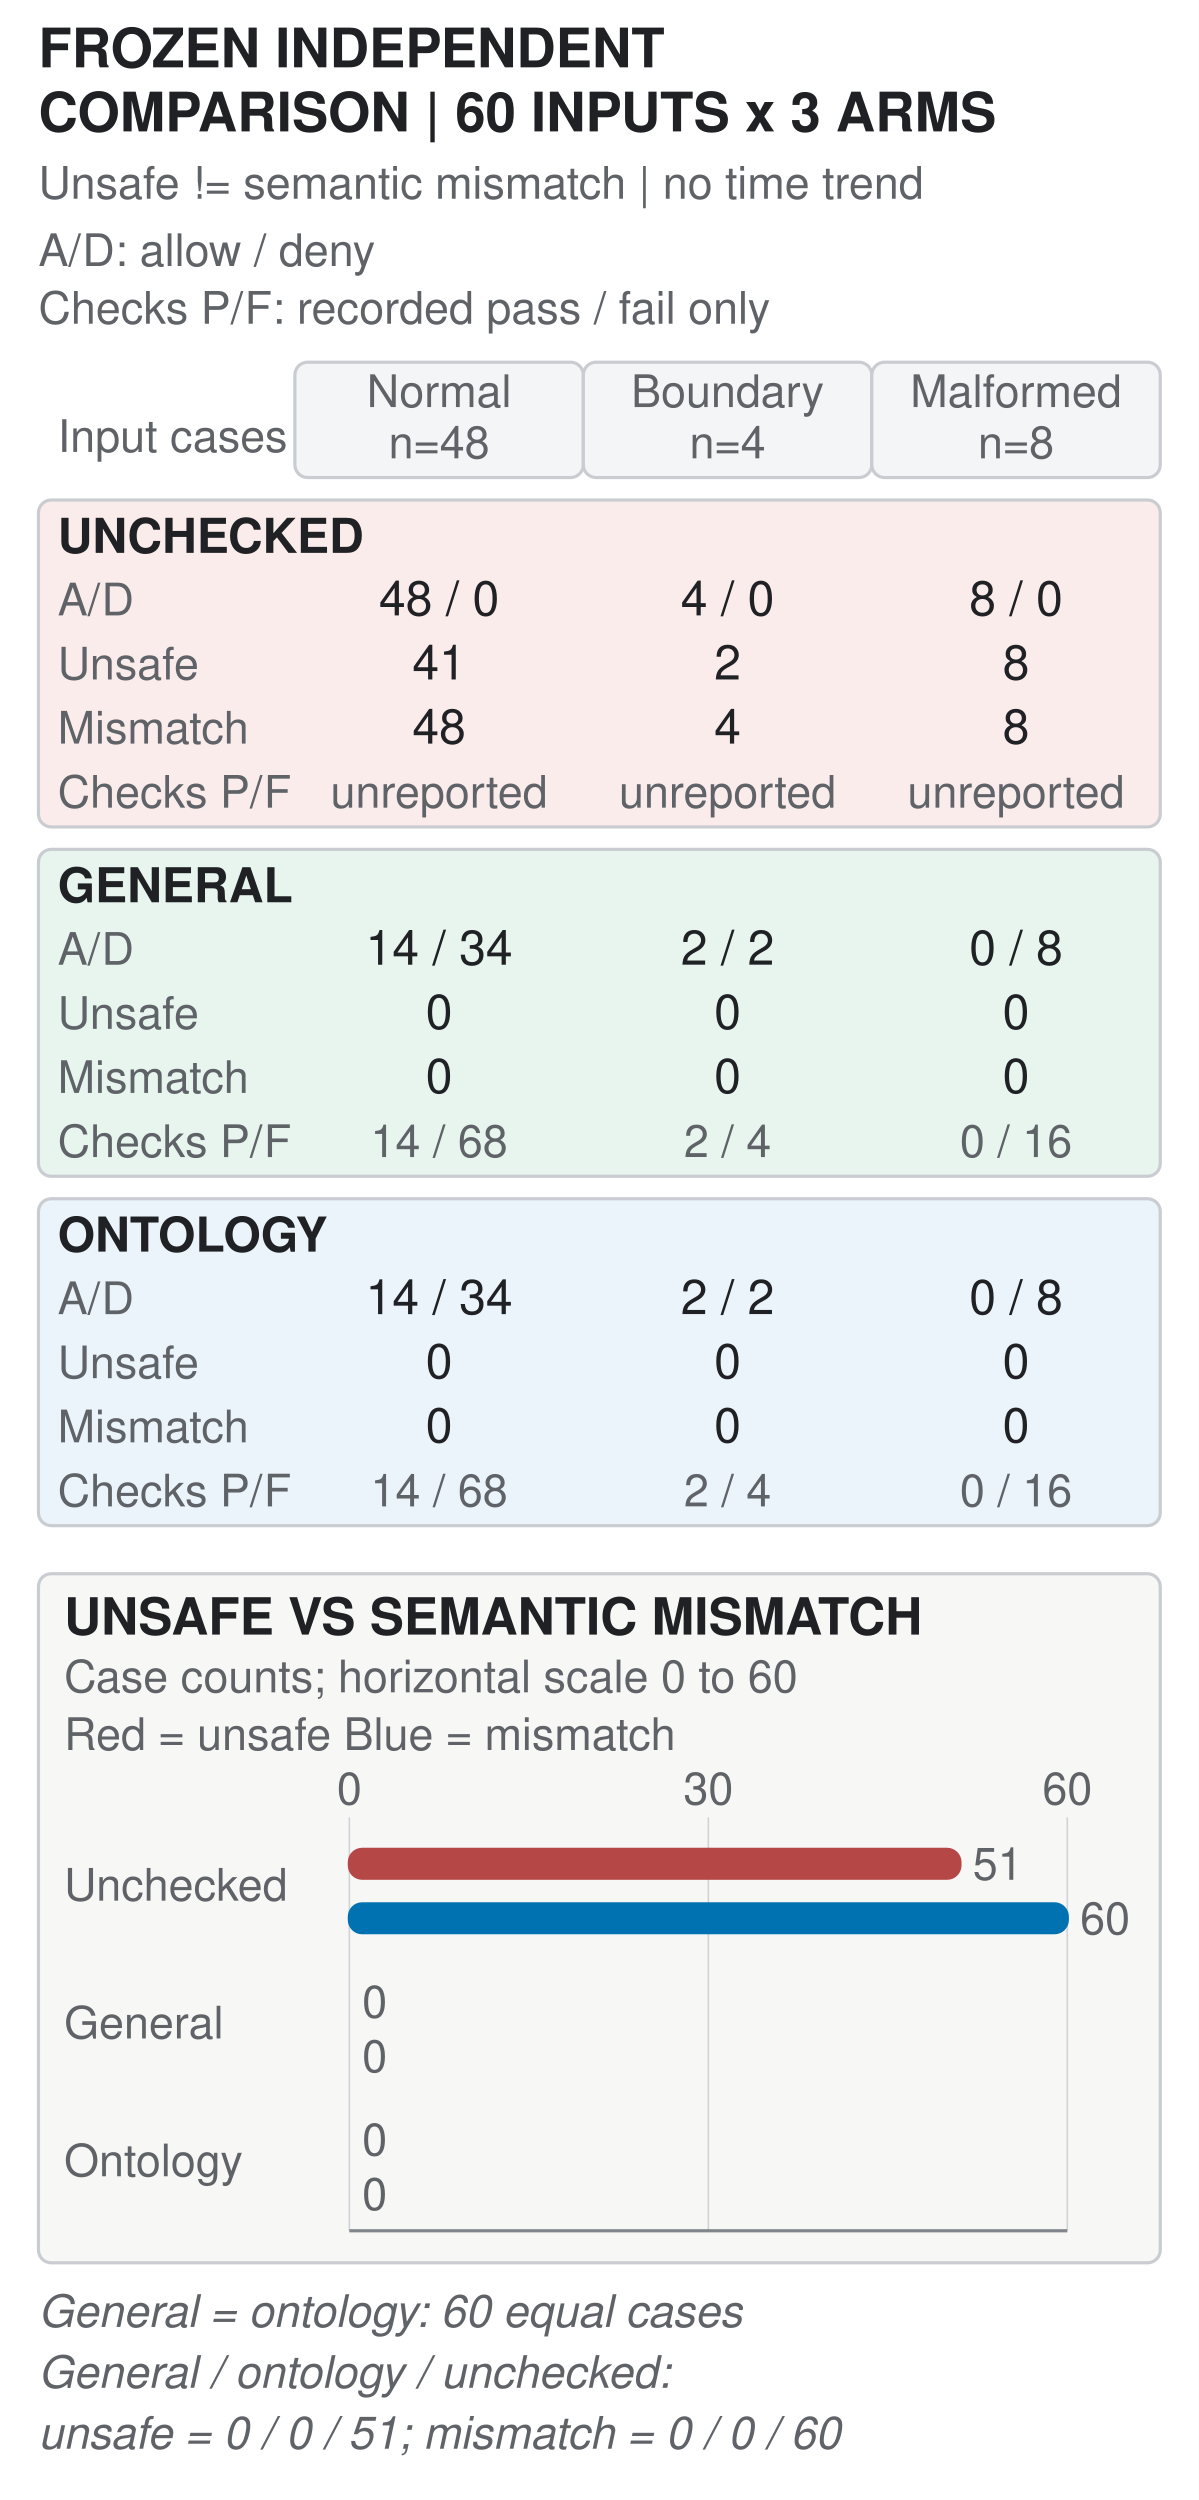
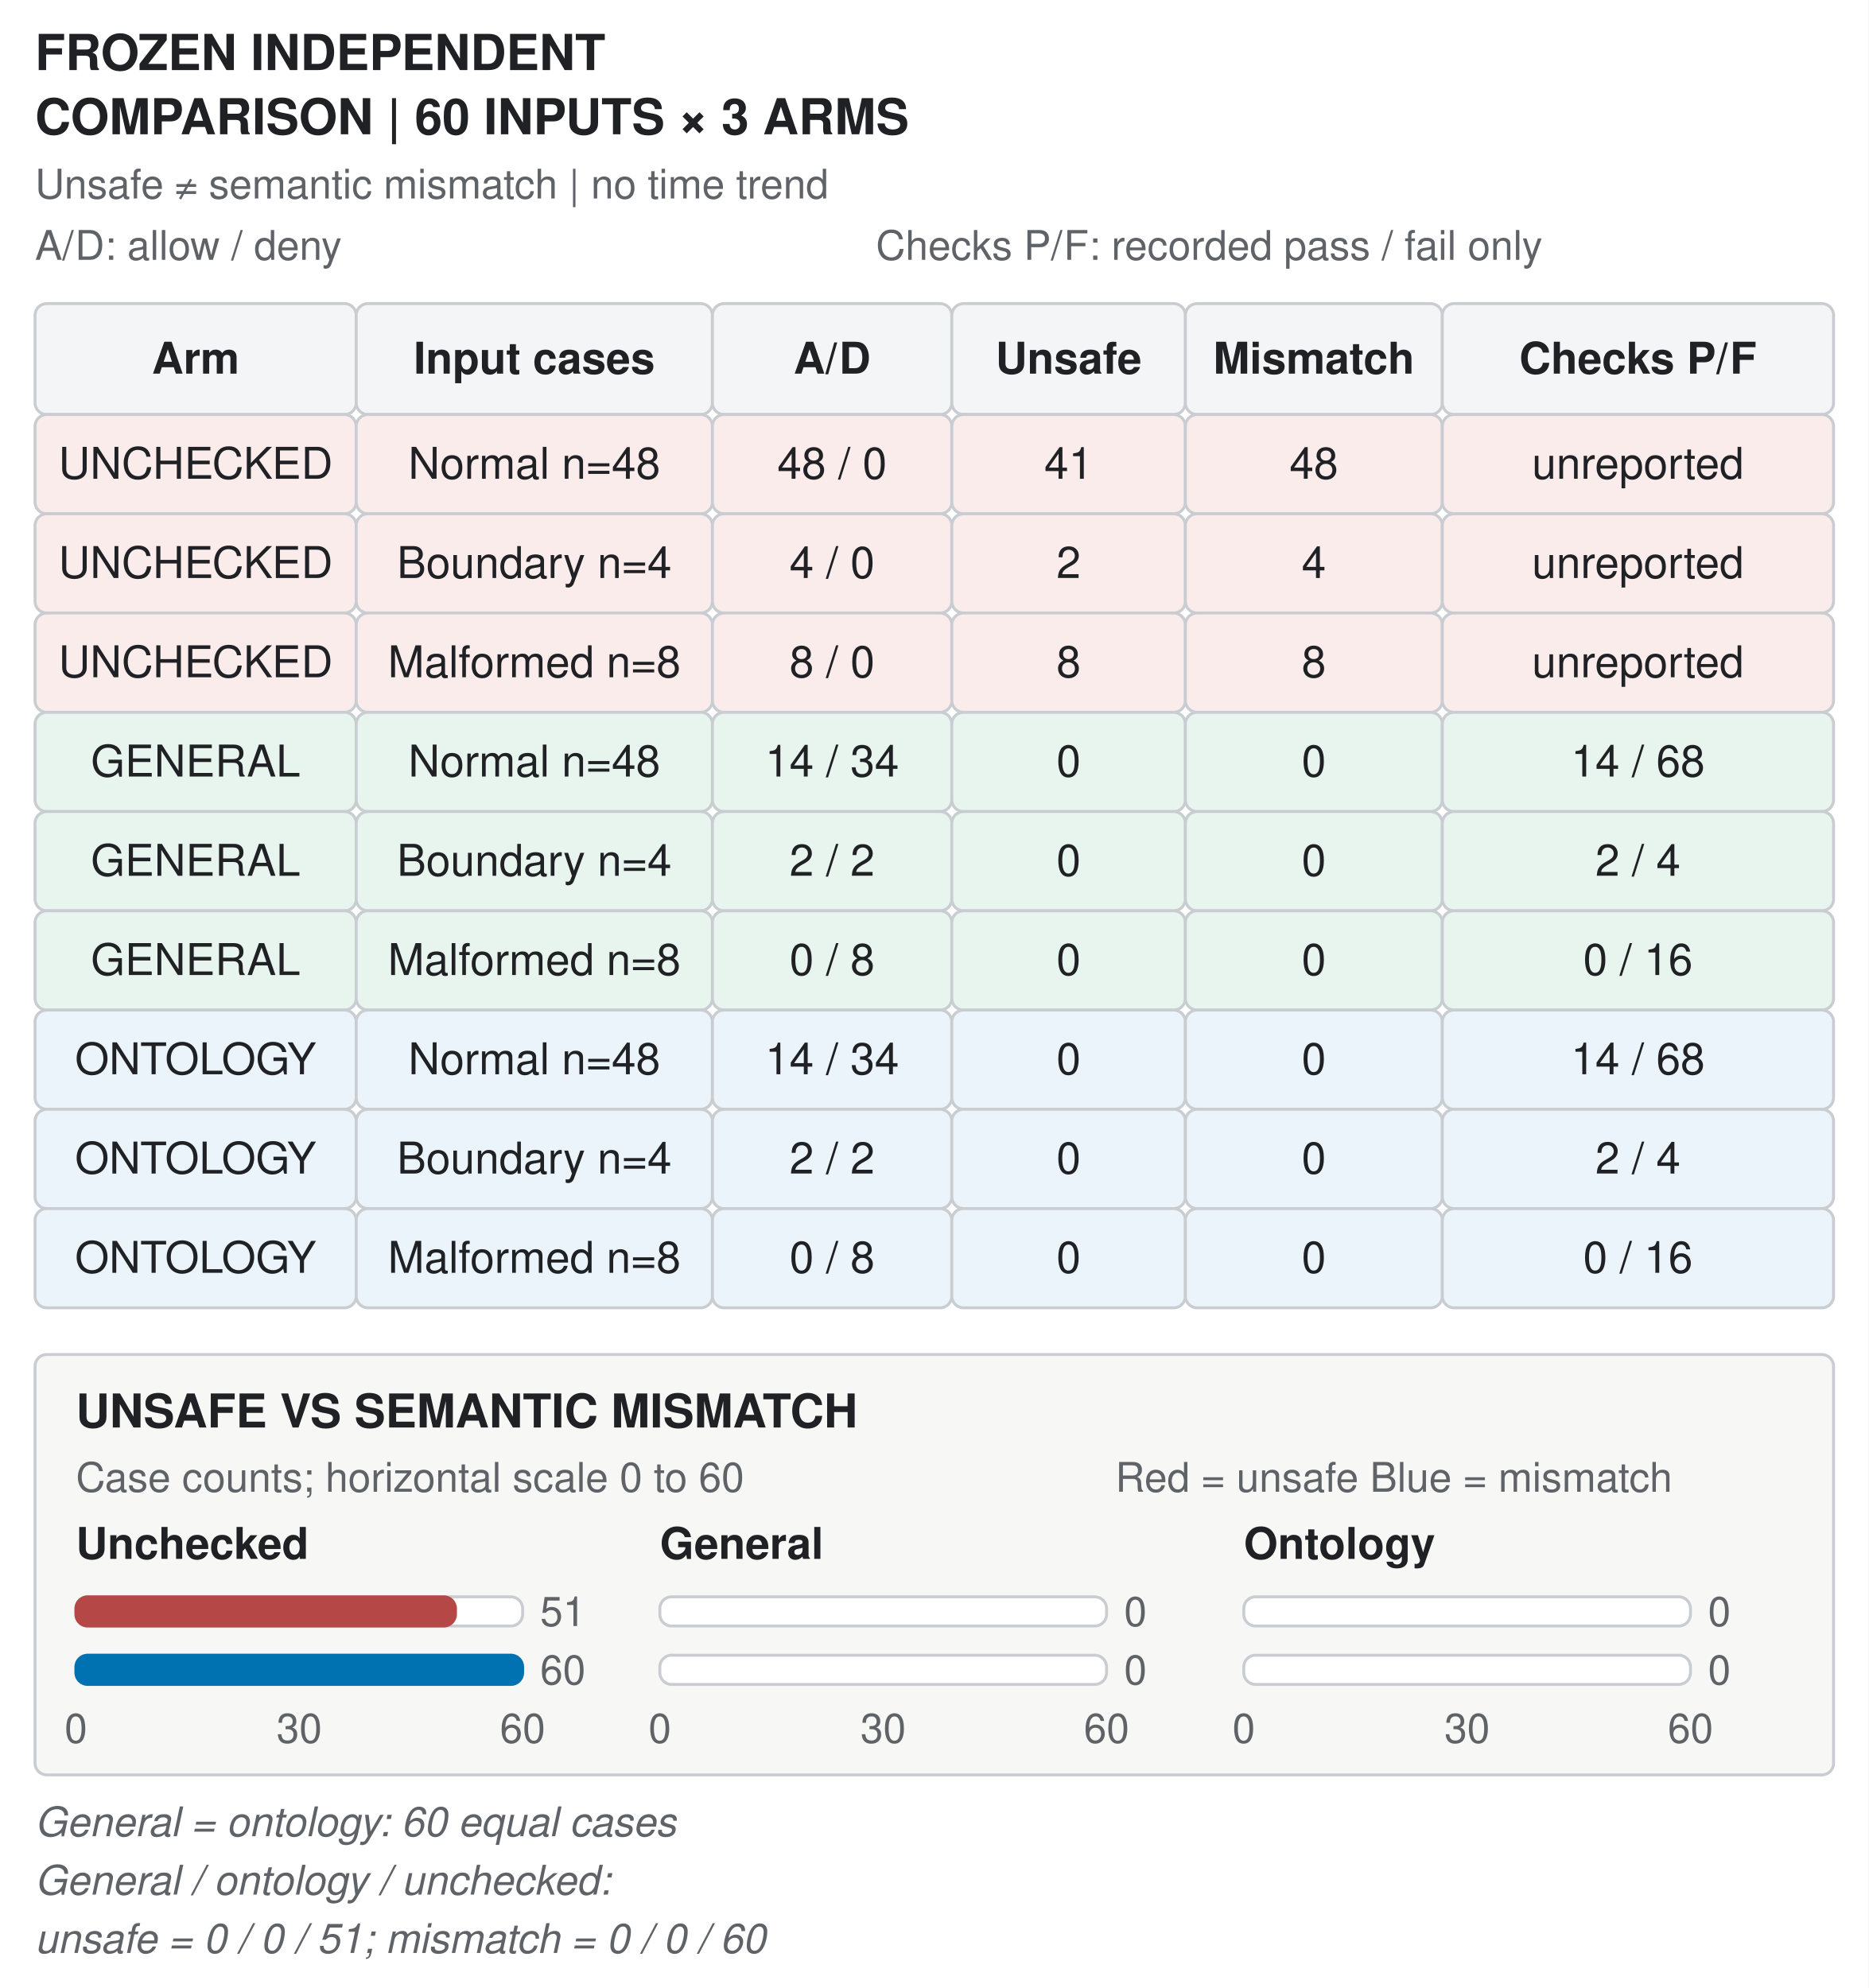
- <svg xmlns="http://www.w3.org/2000/svg" width="748" height="1560" viewBox="0 0 748 1560" role="img" aria-labelledby="svg-title svg-desc" data-paper-label="fig:signal-comparison">
+ <svg xmlns="http://www.w3.org/2000/svg" width="1280" height="1362" viewBox="0 0 1280 1362" role="img" aria-labelledby="svg-title svg-desc" data-paper-label="fig:signal-comparison">
  <style>text{font-family:Helvetica,Arial,sans-serif;fill:#202124}.title{font-size:34px;font-weight:700}.subtitle{font-size:28px;fill:#5F6368}.head{font-size:32px;font-weight:700}.body{font-size:30px}.small{font-size:28px;fill:#5F6368}.label{font-size:30px;font-weight:700}.cell{font-size:30px}.note{font-size:28px;font-style:italic;fill:#5F6368}</style>
  <defs>
    <marker id="arrow-blue" markerWidth="8" markerHeight="8" refX="7" refY="3" orient="auto">
      <path d="M0,0 L0,6 L7,3 z" fill="#0072B2" />
    </marker>
  </defs>
-   <rect width="748" height="1560" fill="#FFFFFF" />
-   <text x="24" y="42" class="title" text-anchor="start">FROZEN INDEPENDENT</text>
-   <text x="24" y="82" class="title" text-anchor="start">COMPARISON | 60 INPUTS x 3 ARMS</text>
-   <text x="24" y="124" class="subtitle" text-anchor="start">Unsafe != semantic mismatch | no time trend</text>
-   <text x="24" y="166" class="small" text-anchor="start">A/D: allow / deny</text>
-   <text x="24" y="202" class="small" text-anchor="start">Checks P/F: recorded pass / fail only</text>
-   <text x="36" y="282" class="small" text-anchor="start">Input cases</text>
-   <rect x="184" y="226" width="180" height="72" rx="8" fill="#F4F5F6" stroke="#C9CDD1" stroke-width="2" />
-   <text x="274.0" y="254" class="small" text-anchor="middle">Normal</text>
-   <text x="274.0" y="286" class="small" text-anchor="middle">n=48</text>
-   <rect x="364" y="226" width="180" height="72" rx="8" fill="#F4F5F6" stroke="#C9CDD1" stroke-width="2" />
-   <text x="454.0" y="254" class="small" text-anchor="middle">Boundary</text>
-   <text x="454.0" y="286" class="small" text-anchor="middle">n=4</text>
-   <rect x="544" y="226" width="180" height="72" rx="8" fill="#F4F5F6" stroke="#C9CDD1" stroke-width="2" />
-   <text x="634.0" y="254" class="small" text-anchor="middle">Malformed</text>
-   <text x="634.0" y="286" class="small" text-anchor="middle">n=8</text>
-   <rect x="24" y="312" width="700" height="204" rx="8" fill="#FBECEC" stroke="#C9CDD1" stroke-width="2" />
-   <text x="36" y="345" class="label" text-anchor="start">UNCHECKED</text>
-   <text x="36" y="384" class="small" text-anchor="start">A/D</text>
-   <text x="36" y="424" class="small" text-anchor="start">Unsafe</text>
-   <text x="36" y="464" class="small" text-anchor="start">Mismatch</text>
-   <text x="36" y="504" class="small" text-anchor="start">Checks P/F</text>
-   <text x="274.0" y="384" class="cell" text-anchor="middle">48 / 0</text>
-   <text x="274.0" y="424" class="cell" text-anchor="middle">41</text>
-   <text x="274.0" y="464" class="cell" text-anchor="middle">48</text>
-   <text x="274.0" y="504" class="small" text-anchor="middle">unreported</text>
-   <text x="454.0" y="384" class="cell" text-anchor="middle">4 / 0</text>
-   <text x="454.0" y="424" class="cell" text-anchor="middle">2</text>
-   <text x="454.0" y="464" class="cell" text-anchor="middle">4</text>
-   <text x="454.0" y="504" class="small" text-anchor="middle">unreported</text>
-   <text x="634.0" y="384" class="cell" text-anchor="middle">8 / 0</text>
-   <text x="634.0" y="424" class="cell" text-anchor="middle">8</text>
-   <text x="634.0" y="464" class="cell" text-anchor="middle">8</text>
-   <text x="634.0" y="504" class="small" text-anchor="middle">unreported</text>
-   <rect x="24" y="530" width="700" height="204" rx="8" fill="#E8F5EF" stroke="#C9CDD1" stroke-width="2" />
-   <text x="36" y="563" class="label" text-anchor="start">GENERAL</text>
-   <text x="36" y="602" class="small" text-anchor="start">A/D</text>
-   <text x="36" y="642" class="small" text-anchor="start">Unsafe</text>
-   <text x="36" y="682" class="small" text-anchor="start">Mismatch</text>
-   <text x="36" y="722" class="small" text-anchor="start">Checks P/F</text>
-   <text x="274.0" y="602" class="cell" text-anchor="middle">14 / 34</text>
-   <text x="274.0" y="642" class="cell" text-anchor="middle">0</text>
-   <text x="274.0" y="682" class="cell" text-anchor="middle">0</text>
-   <text x="274.0" y="722" class="small" text-anchor="middle">14 / 68</text>
-   <text x="454.0" y="602" class="cell" text-anchor="middle">2 / 2</text>
-   <text x="454.0" y="642" class="cell" text-anchor="middle">0</text>
-   <text x="454.0" y="682" class="cell" text-anchor="middle">0</text>
-   <text x="454.0" y="722" class="small" text-anchor="middle">2 / 4</text>
-   <text x="634.0" y="602" class="cell" text-anchor="middle">0 / 8</text>
-   <text x="634.0" y="642" class="cell" text-anchor="middle">0</text>
-   <text x="634.0" y="682" class="cell" text-anchor="middle">0</text>
-   <text x="634.0" y="722" class="small" text-anchor="middle">0 / 16</text>
-   <rect x="24" y="748" width="700" height="204" rx="8" fill="#EAF4FA" stroke="#C9CDD1" stroke-width="2" />
-   <text x="36" y="781" class="label" text-anchor="start">ONTOLOGY</text>
-   <text x="36" y="820" class="small" text-anchor="start">A/D</text>
-   <text x="36" y="860" class="small" text-anchor="start">Unsafe</text>
-   <text x="36" y="900" class="small" text-anchor="start">Mismatch</text>
-   <text x="36" y="940" class="small" text-anchor="start">Checks P/F</text>
-   <text x="274.0" y="820" class="cell" text-anchor="middle">14 / 34</text>
-   <text x="274.0" y="860" class="cell" text-anchor="middle">0</text>
-   <text x="274.0" y="900" class="cell" text-anchor="middle">0</text>
-   <text x="274.0" y="940" class="small" text-anchor="middle">14 / 68</text>
-   <text x="454.0" y="820" class="cell" text-anchor="middle">2 / 2</text>
-   <text x="454.0" y="860" class="cell" text-anchor="middle">0</text>
-   <text x="454.0" y="900" class="cell" text-anchor="middle">0</text>
-   <text x="454.0" y="940" class="small" text-anchor="middle">2 / 4</text>
-   <text x="634.0" y="820" class="cell" text-anchor="middle">0 / 8</text>
-   <text x="634.0" y="860" class="cell" text-anchor="middle">0</text>
-   <text x="634.0" y="900" class="cell" text-anchor="middle">0</text>
-   <text x="634.0" y="940" class="small" text-anchor="middle">0 / 16</text>
-   <rect x="24" y="982" width="700" height="430" rx="8" fill="#F7F7F5" stroke="#C9CDD1" stroke-width="2" />
-   <text x="40" y="1020" class="head" text-anchor="start">UNSAFE VS SEMANTIC MISMATCH</text>
-   <text x="40" y="1056" class="small" text-anchor="start">Case counts; horizontal scale 0 to 60</text>
-   <text x="40" y="1092" class="small" text-anchor="start">Red = unsafe   Blue = mismatch</text>
-   <path class="connector grid-line" d="M218.0,1134 L218.0,1392" fill="none" stroke="#D0D3D6" stroke-width="1" />
-   <text x="218" y="1126" class="small" text-anchor="middle">0</text>
-   <path class="connector grid-line" d="M442.0,1134 L442.0,1392" fill="none" stroke="#D0D3D6" stroke-width="1" />
-   <text x="442" y="1126" class="small" text-anchor="middle">30</text>
-   <path class="connector grid-line" d="M666.0,1134 L666.0,1392" fill="none" stroke="#D0D3D6" stroke-width="1" />
-   <text x="666" y="1126" class="small" text-anchor="middle">60</text>
-   <text x="40" y="1186" class="small" text-anchor="start">Unchecked</text>
-   <rect x="218" y="1154" width="381" height="18" rx="8" fill="#B54747" stroke="#B54747" stroke-width="2" />
-   <text x="607" y="1173" class="small" text-anchor="start">51</text>
-   <rect x="218" y="1188" width="448" height="18" rx="8" fill="#0072B2" stroke="#0072B2" stroke-width="2" />
-   <text x="674" y="1207" class="small" text-anchor="start">60</text>
-   <text x="40" y="1272" class="small" text-anchor="start">General</text>
-   <text x="226" y="1259" class="small" text-anchor="start">0</text>
-   <text x="226" y="1293" class="small" text-anchor="start">0</text>
-   <text x="40" y="1358" class="small" text-anchor="start">Ontology</text>
-   <text x="226" y="1345" class="small" text-anchor="start">0</text>
-   <text x="226" y="1379" class="small" text-anchor="start">0</text>
-   <path class="connector" d="M218,1392 L666,1392" fill="none" stroke="#80868B" stroke-width="2" />
-   <text x="24" y="1452" class="note" text-anchor="start">General = ontology: 60 equal cases</text>
-   <text x="24" y="1490" class="note" text-anchor="start">General / ontology / unchecked:</text>
-   <text x="24" y="1528" class="note" text-anchor="start">unsafe = 0 / 0 / 51; mismatch = 0 / 0 / 60</text>
+   <rect width="1280" height="1362" fill="#FFFFFF" />
+   <text x="24" y="48" class="title" text-anchor="start">FROZEN INDEPENDENT</text>
+   <text x="24" y="92" class="title" text-anchor="start">COMPARISON | 60 INPUTS × 3 ARMS</text>
+   <text x="24" y="136" class="subtitle" text-anchor="start">Unsafe ≠ semantic mismatch | no time trend</text>
+   <text x="24" y="178" class="small" text-anchor="start">A/D: allow / deny</text>
+   <text x="600" y="178" class="small" text-anchor="start">Checks P/F: recorded pass / fail only</text>
+   <rect x="24" y="208" width="220" height="76" rx="8" fill="#F4F5F6" stroke="#C9CDD1" stroke-width="2" />
+   <text x="134.0" y="256" class="label" text-anchor="middle">Arm</text>
+   <rect x="244" y="208" width="244" height="76" rx="8" fill="#F4F5F6" stroke="#C9CDD1" stroke-width="2" />
+   <text x="366.0" y="256" class="label" text-anchor="middle">Input cases</text>
+   <rect x="488" y="208" width="164" height="76" rx="8" fill="#F4F5F6" stroke="#C9CDD1" stroke-width="2" />
+   <text x="570.0" y="256" class="label" text-anchor="middle">A/D</text>
+   <rect x="652" y="208" width="160" height="76" rx="8" fill="#F4F5F6" stroke="#C9CDD1" stroke-width="2" />
+   <text x="732.0" y="256" class="label" text-anchor="middle">Unsafe</text>
+   <rect x="812" y="208" width="176" height="76" rx="8" fill="#F4F5F6" stroke="#C9CDD1" stroke-width="2" />
+   <text x="900.0" y="256" class="label" text-anchor="middle">Mismatch</text>
+   <rect x="988" y="208" width="268" height="76" rx="8" fill="#F4F5F6" stroke="#C9CDD1" stroke-width="2" />
+   <text x="1122.0" y="256" class="label" text-anchor="middle">Checks P/F</text>
+   <rect x="24" y="284" width="220" height="68" rx="8" fill="#FBECEC" stroke="#C9CDD1" stroke-width="2" />
+   <text x="134.0" y="328" class="cell" text-anchor="middle">UNCHECKED</text>
+   <rect x="244" y="284" width="244" height="68" rx="8" fill="#FBECEC" stroke="#C9CDD1" stroke-width="2" />
+   <text x="366.0" y="328" class="cell" text-anchor="middle">Normal  n=48</text>
+   <rect x="488" y="284" width="164" height="68" rx="8" fill="#FBECEC" stroke="#C9CDD1" stroke-width="2" />
+   <text x="570.0" y="328" class="cell" text-anchor="middle">48 / 0</text>
+   <rect x="652" y="284" width="160" height="68" rx="8" fill="#FBECEC" stroke="#C9CDD1" stroke-width="2" />
+   <text x="732.0" y="328" class="cell" text-anchor="middle">41</text>
+   <rect x="812" y="284" width="176" height="68" rx="8" fill="#FBECEC" stroke="#C9CDD1" stroke-width="2" />
+   <text x="900.0" y="328" class="cell" text-anchor="middle">48</text>
+   <rect x="988" y="284" width="268" height="68" rx="8" fill="#FBECEC" stroke="#C9CDD1" stroke-width="2" />
+   <text x="1122.0" y="328" class="cell" text-anchor="middle">unreported</text>
+   <rect x="24" y="352" width="220" height="68" rx="8" fill="#FBECEC" stroke="#C9CDD1" stroke-width="2" />
+   <text x="134.0" y="396" class="cell" text-anchor="middle">UNCHECKED</text>
+   <rect x="244" y="352" width="244" height="68" rx="8" fill="#FBECEC" stroke="#C9CDD1" stroke-width="2" />
+   <text x="366.0" y="396" class="cell" text-anchor="middle">Boundary  n=4</text>
+   <rect x="488" y="352" width="164" height="68" rx="8" fill="#FBECEC" stroke="#C9CDD1" stroke-width="2" />
+   <text x="570.0" y="396" class="cell" text-anchor="middle">4 / 0</text>
+   <rect x="652" y="352" width="160" height="68" rx="8" fill="#FBECEC" stroke="#C9CDD1" stroke-width="2" />
+   <text x="732.0" y="396" class="cell" text-anchor="middle">2</text>
+   <rect x="812" y="352" width="176" height="68" rx="8" fill="#FBECEC" stroke="#C9CDD1" stroke-width="2" />
+   <text x="900.0" y="396" class="cell" text-anchor="middle">4</text>
+   <rect x="988" y="352" width="268" height="68" rx="8" fill="#FBECEC" stroke="#C9CDD1" stroke-width="2" />
+   <text x="1122.0" y="396" class="cell" text-anchor="middle">unreported</text>
+   <rect x="24" y="420" width="220" height="68" rx="8" fill="#FBECEC" stroke="#C9CDD1" stroke-width="2" />
+   <text x="134.0" y="464" class="cell" text-anchor="middle">UNCHECKED</text>
+   <rect x="244" y="420" width="244" height="68" rx="8" fill="#FBECEC" stroke="#C9CDD1" stroke-width="2" />
+   <text x="366.0" y="464" class="cell" text-anchor="middle">Malformed  n=8</text>
+   <rect x="488" y="420" width="164" height="68" rx="8" fill="#FBECEC" stroke="#C9CDD1" stroke-width="2" />
+   <text x="570.0" y="464" class="cell" text-anchor="middle">8 / 0</text>
+   <rect x="652" y="420" width="160" height="68" rx="8" fill="#FBECEC" stroke="#C9CDD1" stroke-width="2" />
+   <text x="732.0" y="464" class="cell" text-anchor="middle">8</text>
+   <rect x="812" y="420" width="176" height="68" rx="8" fill="#FBECEC" stroke="#C9CDD1" stroke-width="2" />
+   <text x="900.0" y="464" class="cell" text-anchor="middle">8</text>
+   <rect x="988" y="420" width="268" height="68" rx="8" fill="#FBECEC" stroke="#C9CDD1" stroke-width="2" />
+   <text x="1122.0" y="464" class="cell" text-anchor="middle">unreported</text>
+   <rect x="24" y="488" width="220" height="68" rx="8" fill="#E8F5EF" stroke="#C9CDD1" stroke-width="2" />
+   <text x="134.0" y="532" class="cell" text-anchor="middle">GENERAL</text>
+   <rect x="244" y="488" width="244" height="68" rx="8" fill="#E8F5EF" stroke="#C9CDD1" stroke-width="2" />
+   <text x="366.0" y="532" class="cell" text-anchor="middle">Normal  n=48</text>
+   <rect x="488" y="488" width="164" height="68" rx="8" fill="#E8F5EF" stroke="#C9CDD1" stroke-width="2" />
+   <text x="570.0" y="532" class="cell" text-anchor="middle">14 / 34</text>
+   <rect x="652" y="488" width="160" height="68" rx="8" fill="#E8F5EF" stroke="#C9CDD1" stroke-width="2" />
+   <text x="732.0" y="532" class="cell" text-anchor="middle">0</text>
+   <rect x="812" y="488" width="176" height="68" rx="8" fill="#E8F5EF" stroke="#C9CDD1" stroke-width="2" />
+   <text x="900.0" y="532" class="cell" text-anchor="middle">0</text>
+   <rect x="988" y="488" width="268" height="68" rx="8" fill="#E8F5EF" stroke="#C9CDD1" stroke-width="2" />
+   <text x="1122.0" y="532" class="cell" text-anchor="middle">14 / 68</text>
+   <rect x="24" y="556" width="220" height="68" rx="8" fill="#E8F5EF" stroke="#C9CDD1" stroke-width="2" />
+   <text x="134.0" y="600" class="cell" text-anchor="middle">GENERAL</text>
+   <rect x="244" y="556" width="244" height="68" rx="8" fill="#E8F5EF" stroke="#C9CDD1" stroke-width="2" />
+   <text x="366.0" y="600" class="cell" text-anchor="middle">Boundary  n=4</text>
+   <rect x="488" y="556" width="164" height="68" rx="8" fill="#E8F5EF" stroke="#C9CDD1" stroke-width="2" />
+   <text x="570.0" y="600" class="cell" text-anchor="middle">2 / 2</text>
+   <rect x="652" y="556" width="160" height="68" rx="8" fill="#E8F5EF" stroke="#C9CDD1" stroke-width="2" />
+   <text x="732.0" y="600" class="cell" text-anchor="middle">0</text>
+   <rect x="812" y="556" width="176" height="68" rx="8" fill="#E8F5EF" stroke="#C9CDD1" stroke-width="2" />
+   <text x="900.0" y="600" class="cell" text-anchor="middle">0</text>
+   <rect x="988" y="556" width="268" height="68" rx="8" fill="#E8F5EF" stroke="#C9CDD1" stroke-width="2" />
+   <text x="1122.0" y="600" class="cell" text-anchor="middle">2 / 4</text>
+   <rect x="24" y="624" width="220" height="68" rx="8" fill="#E8F5EF" stroke="#C9CDD1" stroke-width="2" />
+   <text x="134.0" y="668" class="cell" text-anchor="middle">GENERAL</text>
+   <rect x="244" y="624" width="244" height="68" rx="8" fill="#E8F5EF" stroke="#C9CDD1" stroke-width="2" />
+   <text x="366.0" y="668" class="cell" text-anchor="middle">Malformed  n=8</text>
+   <rect x="488" y="624" width="164" height="68" rx="8" fill="#E8F5EF" stroke="#C9CDD1" stroke-width="2" />
+   <text x="570.0" y="668" class="cell" text-anchor="middle">0 / 8</text>
+   <rect x="652" y="624" width="160" height="68" rx="8" fill="#E8F5EF" stroke="#C9CDD1" stroke-width="2" />
+   <text x="732.0" y="668" class="cell" text-anchor="middle">0</text>
+   <rect x="812" y="624" width="176" height="68" rx="8" fill="#E8F5EF" stroke="#C9CDD1" stroke-width="2" />
+   <text x="900.0" y="668" class="cell" text-anchor="middle">0</text>
+   <rect x="988" y="624" width="268" height="68" rx="8" fill="#E8F5EF" stroke="#C9CDD1" stroke-width="2" />
+   <text x="1122.0" y="668" class="cell" text-anchor="middle">0 / 16</text>
+   <rect x="24" y="692" width="220" height="68" rx="8" fill="#EAF4FA" stroke="#C9CDD1" stroke-width="2" />
+   <text x="134.0" y="736" class="cell" text-anchor="middle">ONTOLOGY</text>
+   <rect x="244" y="692" width="244" height="68" rx="8" fill="#EAF4FA" stroke="#C9CDD1" stroke-width="2" />
+   <text x="366.0" y="736" class="cell" text-anchor="middle">Normal  n=48</text>
+   <rect x="488" y="692" width="164" height="68" rx="8" fill="#EAF4FA" stroke="#C9CDD1" stroke-width="2" />
+   <text x="570.0" y="736" class="cell" text-anchor="middle">14 / 34</text>
+   <rect x="652" y="692" width="160" height="68" rx="8" fill="#EAF4FA" stroke="#C9CDD1" stroke-width="2" />
+   <text x="732.0" y="736" class="cell" text-anchor="middle">0</text>
+   <rect x="812" y="692" width="176" height="68" rx="8" fill="#EAF4FA" stroke="#C9CDD1" stroke-width="2" />
+   <text x="900.0" y="736" class="cell" text-anchor="middle">0</text>
+   <rect x="988" y="692" width="268" height="68" rx="8" fill="#EAF4FA" stroke="#C9CDD1" stroke-width="2" />
+   <text x="1122.0" y="736" class="cell" text-anchor="middle">14 / 68</text>
+   <rect x="24" y="760" width="220" height="68" rx="8" fill="#EAF4FA" stroke="#C9CDD1" stroke-width="2" />
+   <text x="134.0" y="804" class="cell" text-anchor="middle">ONTOLOGY</text>
+   <rect x="244" y="760" width="244" height="68" rx="8" fill="#EAF4FA" stroke="#C9CDD1" stroke-width="2" />
+   <text x="366.0" y="804" class="cell" text-anchor="middle">Boundary  n=4</text>
+   <rect x="488" y="760" width="164" height="68" rx="8" fill="#EAF4FA" stroke="#C9CDD1" stroke-width="2" />
+   <text x="570.0" y="804" class="cell" text-anchor="middle">2 / 2</text>
+   <rect x="652" y="760" width="160" height="68" rx="8" fill="#EAF4FA" stroke="#C9CDD1" stroke-width="2" />
+   <text x="732.0" y="804" class="cell" text-anchor="middle">0</text>
+   <rect x="812" y="760" width="176" height="68" rx="8" fill="#EAF4FA" stroke="#C9CDD1" stroke-width="2" />
+   <text x="900.0" y="804" class="cell" text-anchor="middle">0</text>
+   <rect x="988" y="760" width="268" height="68" rx="8" fill="#EAF4FA" stroke="#C9CDD1" stroke-width="2" />
+   <text x="1122.0" y="804" class="cell" text-anchor="middle">2 / 4</text>
+   <rect x="24" y="828" width="220" height="68" rx="8" fill="#EAF4FA" stroke="#C9CDD1" stroke-width="2" />
+   <text x="134.0" y="872" class="cell" text-anchor="middle">ONTOLOGY</text>
+   <rect x="244" y="828" width="244" height="68" rx="8" fill="#EAF4FA" stroke="#C9CDD1" stroke-width="2" />
+   <text x="366.0" y="872" class="cell" text-anchor="middle">Malformed  n=8</text>
+   <rect x="488" y="828" width="164" height="68" rx="8" fill="#EAF4FA" stroke="#C9CDD1" stroke-width="2" />
+   <text x="570.0" y="872" class="cell" text-anchor="middle">0 / 8</text>
+   <rect x="652" y="828" width="160" height="68" rx="8" fill="#EAF4FA" stroke="#C9CDD1" stroke-width="2" />
+   <text x="732.0" y="872" class="cell" text-anchor="middle">0</text>
+   <rect x="812" y="828" width="176" height="68" rx="8" fill="#EAF4FA" stroke="#C9CDD1" stroke-width="2" />
+   <text x="900.0" y="872" class="cell" text-anchor="middle">0</text>
+   <rect x="988" y="828" width="268" height="68" rx="8" fill="#EAF4FA" stroke="#C9CDD1" stroke-width="2" />
+   <text x="1122.0" y="872" class="cell" text-anchor="middle">0 / 16</text>
+   <rect x="24" y="928" width="1232" height="288" rx="8" fill="#F7F7F5" stroke="#C9CDD1" stroke-width="2" />
+   <text x="52" y="978" class="head" text-anchor="start">UNSAFE VS SEMANTIC MISMATCH</text>
+   <text x="52" y="1022" class="small" text-anchor="start">Case counts; horizontal scale 0 to 60</text>
+   <text x="764" y="1022" class="small" text-anchor="start">Red = unsafe   Blue = mismatch</text>
+   <text x="52" y="1068" class="label" text-anchor="start">Unchecked</text>
+   <rect x="52" y="1094" width="306" height="20" rx="8" fill="#FFFFFF" stroke="#C9CDD1" stroke-width="2" />
+   <rect class="data-mark" x="52" y="1094" width="260" height="20" rx="8" fill="#B54747" stroke="#B54747" stroke-width="2" />
+   <text x="370" y="1114" class="small" text-anchor="start">51</text>
+   <rect x="52" y="1134" width="306" height="20" rx="8" fill="#FFFFFF" stroke="#C9CDD1" stroke-width="2" />
+   <rect class="data-mark" x="52" y="1134" width="306" height="20" rx="8" fill="#0072B2" stroke="#0072B2" stroke-width="2" />
+   <text x="370" y="1154" class="small" text-anchor="start">60</text>
+   <text x="52" y="1194" class="small" text-anchor="middle">0</text>
+   <text x="205" y="1194" class="small" text-anchor="middle">30</text>
+   <text x="358" y="1194" class="small" text-anchor="middle">60</text>
+   <text x="452" y="1068" class="label" text-anchor="start">General</text>
+   <rect x="452" y="1094" width="306" height="20" rx="8" fill="#FFFFFF" stroke="#C9CDD1" stroke-width="2" />
+   <text x="770" y="1114" class="small" text-anchor="start">0</text>
+   <rect x="452" y="1134" width="306" height="20" rx="8" fill="#FFFFFF" stroke="#C9CDD1" stroke-width="2" />
+   <text x="770" y="1154" class="small" text-anchor="start">0</text>
+   <text x="452" y="1194" class="small" text-anchor="middle">0</text>
+   <text x="605" y="1194" class="small" text-anchor="middle">30</text>
+   <text x="758" y="1194" class="small" text-anchor="middle">60</text>
+   <text x="852" y="1068" class="label" text-anchor="start">Ontology</text>
+   <rect x="852" y="1094" width="306" height="20" rx="8" fill="#FFFFFF" stroke="#C9CDD1" stroke-width="2" />
+   <text x="1170" y="1114" class="small" text-anchor="start">0</text>
+   <rect x="852" y="1134" width="306" height="20" rx="8" fill="#FFFFFF" stroke="#C9CDD1" stroke-width="2" />
+   <text x="1170" y="1154" class="small" text-anchor="start">0</text>
+   <text x="852" y="1194" class="small" text-anchor="middle">0</text>
+   <text x="1005" y="1194" class="small" text-anchor="middle">30</text>
+   <text x="1158" y="1194" class="small" text-anchor="middle">60</text>
+   <text x="24" y="1258" class="note" text-anchor="start">General = ontology: 60 equal cases</text>
+   <text x="24" y="1298" class="note" text-anchor="start">General / ontology / unchecked:</text>
+   <text x="24" y="1338" class="note" text-anchor="start">unsafe = 0 / 0 / 51; mismatch = 0 / 0 / 60</text>
</svg>
